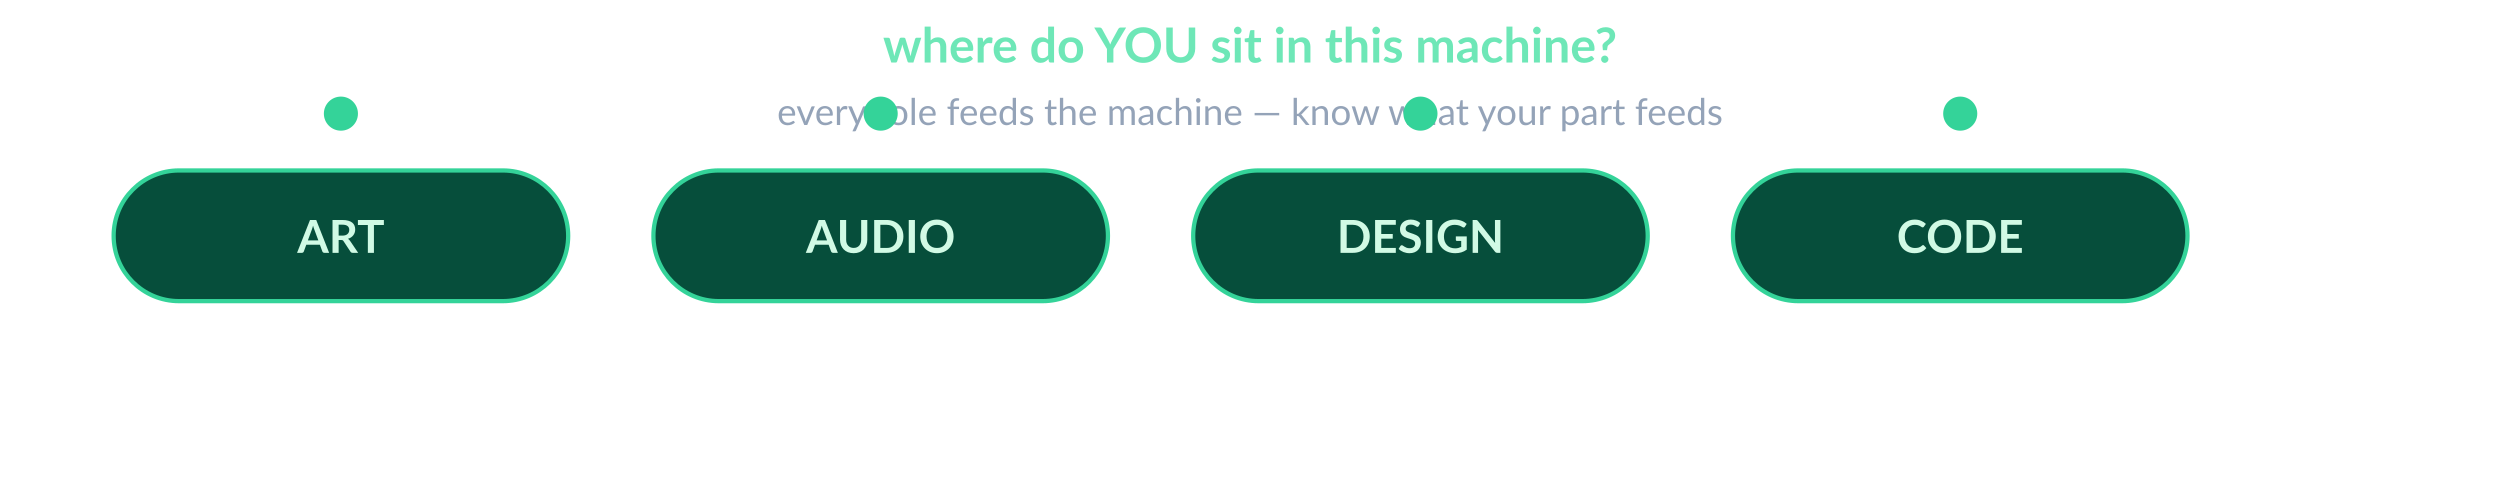
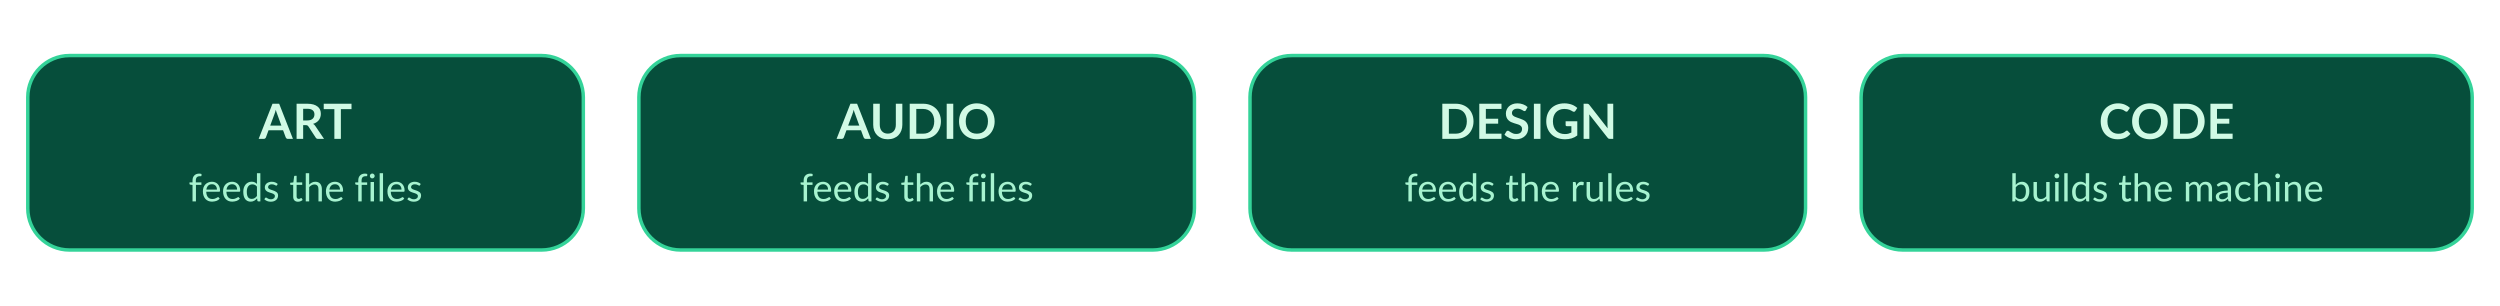
- <svg xmlns="http://www.w3.org/2000/svg" viewBox="0 0 880 170" font-family="Montserrat, Lato, Segoe UI, sans-serif">
-   <text x="440" y="22" font-size="17" font-weight="700" fill="#6EE7B7" text-anchor="middle">where do YOU sit in this machine?</text>
-   <text x="440" y="44" font-size="13" font-weight="400" fill="#94A3B8" text-anchor="middle">every role feeds the machine — know what your part feeds</text>
-   <g font-size="16" font-weight="700" fill="#D1FAE5" text-anchor="middle">
-     <circle cx="120" cy="40" r="6" fill="#34D399" />
-     <rect x="40" y="60" width="160" height="46" rx="23" fill="#064E3B" stroke="#34D399" stroke-width="1.5" />
-     <text x="120" y="89">ART</text>
-     <circle cx="310" cy="40" r="6" fill="#34D399" />
-     <rect x="230" y="60" width="160" height="46" rx="23" fill="#064E3B" stroke="#34D399" stroke-width="1.5" />
-     <text x="310" y="89">AUDIO</text>
-     <circle cx="500" cy="40" r="6" fill="#34D399" />
-     <rect x="420" y="60" width="160" height="46" rx="23" fill="#064E3B" stroke="#34D399" stroke-width="1.5" />
-     <text x="500" y="89">DESIGN</text>
-     <circle cx="690" cy="40" r="6" fill="#34D399" />
-     <rect x="610" y="60" width="160" height="46" rx="23" fill="#064E3B" stroke="#34D399" stroke-width="1.5" />
-     <text x="690" y="89">CODE</text>
+ <svg xmlns="http://www.w3.org/2000/svg" viewBox="0 0 720 88" font-family="Montserrat, Lato, Segoe UI, sans-serif">
+   <g font-size="14" font-weight="700" fill="#D1FAE5" text-anchor="middle">
+     <rect x="8" y="16" width="160" height="56" rx="12" fill="#064E3B" stroke="#34D399" />
+     <text x="88" y="40">ART</text>
+     <text x="88" y="58" font-size="11" font-weight="400" fill="#A7F3D0">feeds the files</text>
+     <rect x="184" y="16" width="160" height="56" rx="12" fill="#064E3B" stroke="#34D399" />
+     <text x="264" y="40">AUDIO</text>
+     <text x="264" y="58" font-size="11" font-weight="400" fill="#A7F3D0">feeds the files</text>
+     <rect x="360" y="16" width="160" height="56" rx="12" fill="#064E3B" stroke="#34D399" />
+     <text x="440" y="40">DESIGN</text>
+     <text x="440" y="58" font-size="11" font-weight="400" fill="#A7F3D0">feeds the rules</text>
+     <rect x="536" y="16" width="176" height="56" rx="12" fill="#064E3B" stroke="#34D399" />
+     <text x="624" y="40">CODE</text>
+     <text x="624" y="58" font-size="11" font-weight="400" fill="#A7F3D0">builds the machine</text>
  </g>
</svg>
